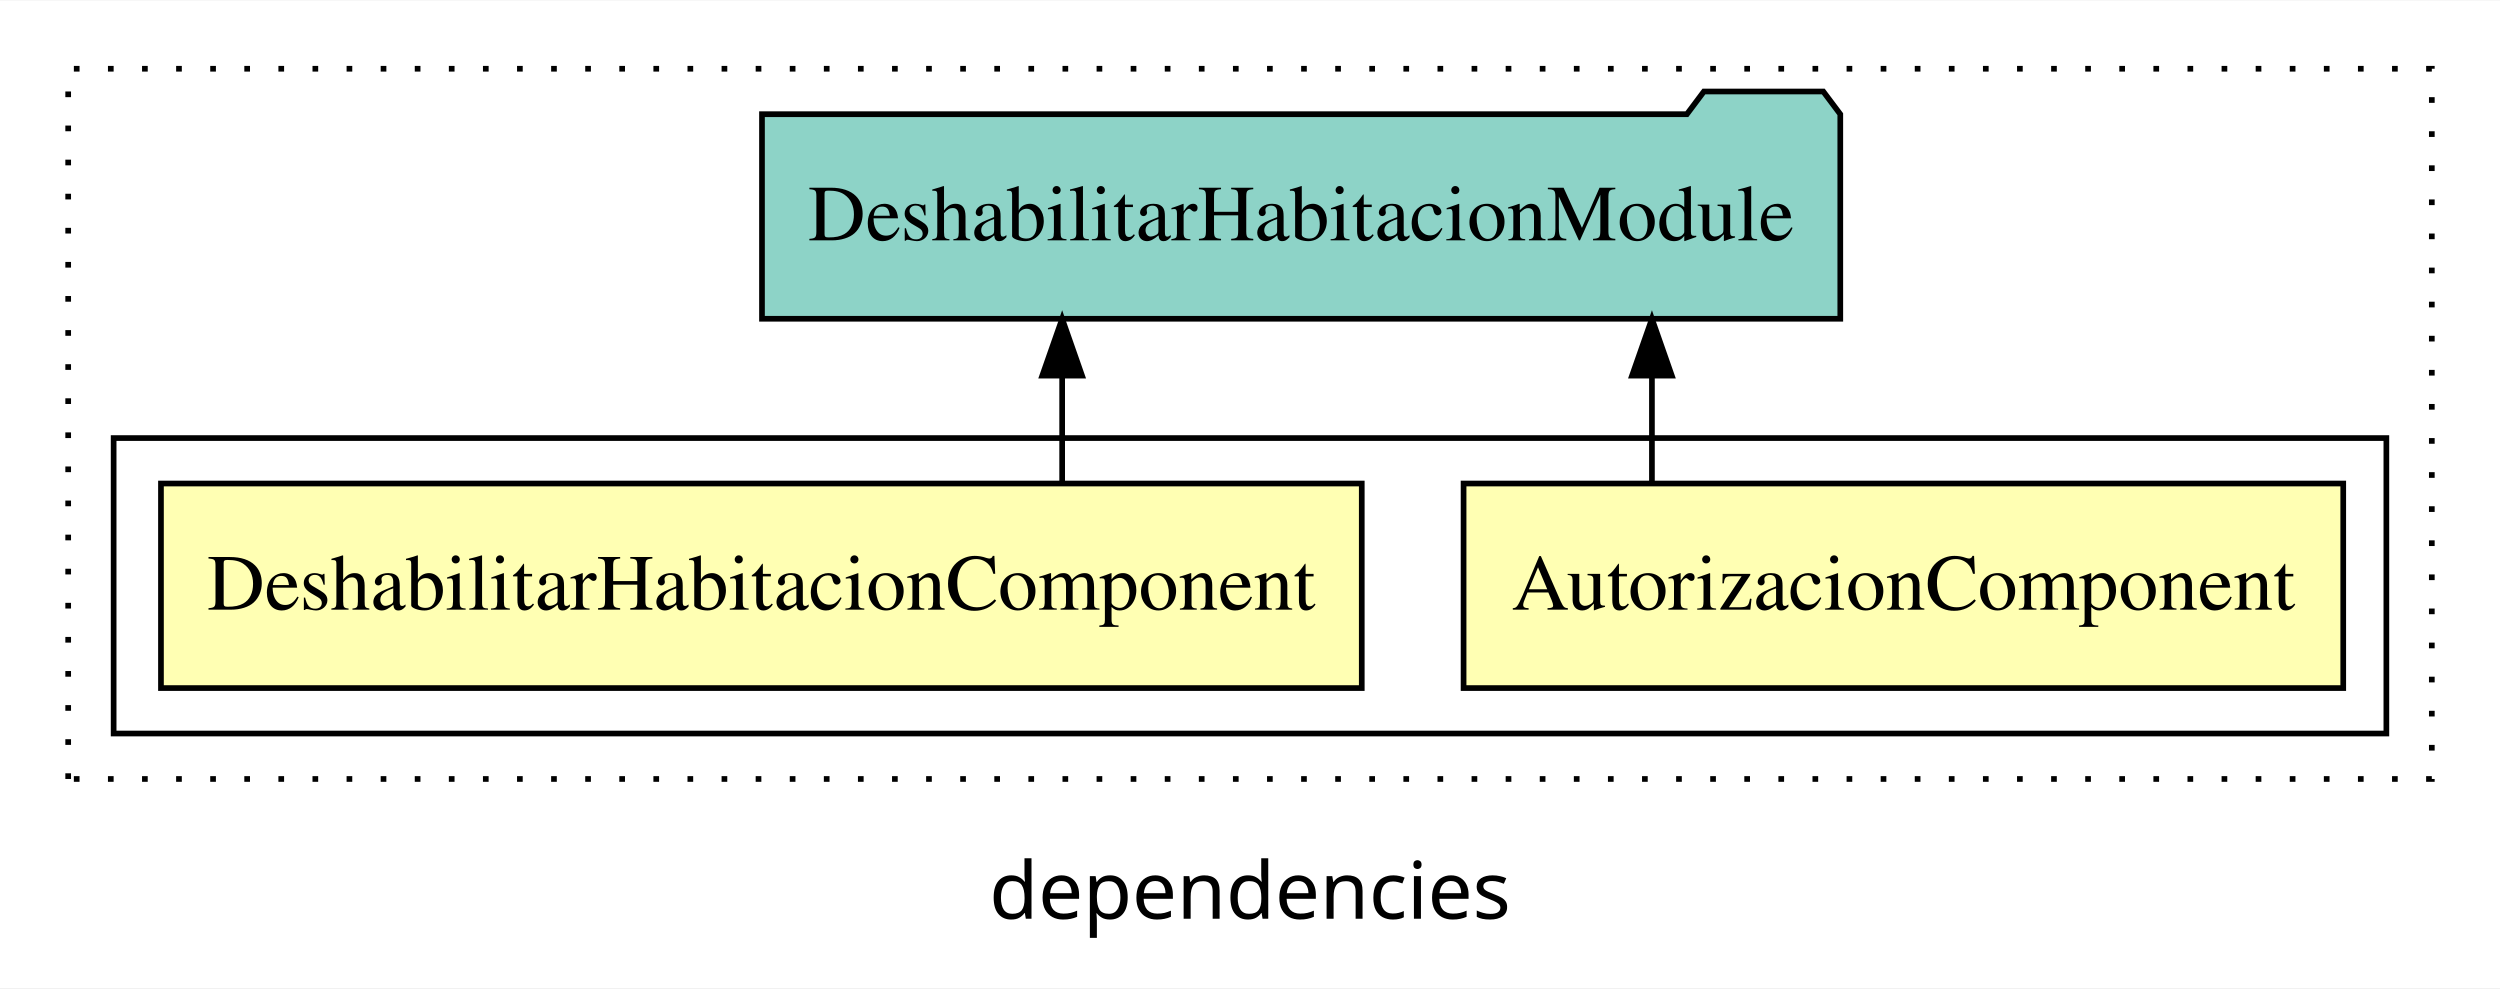
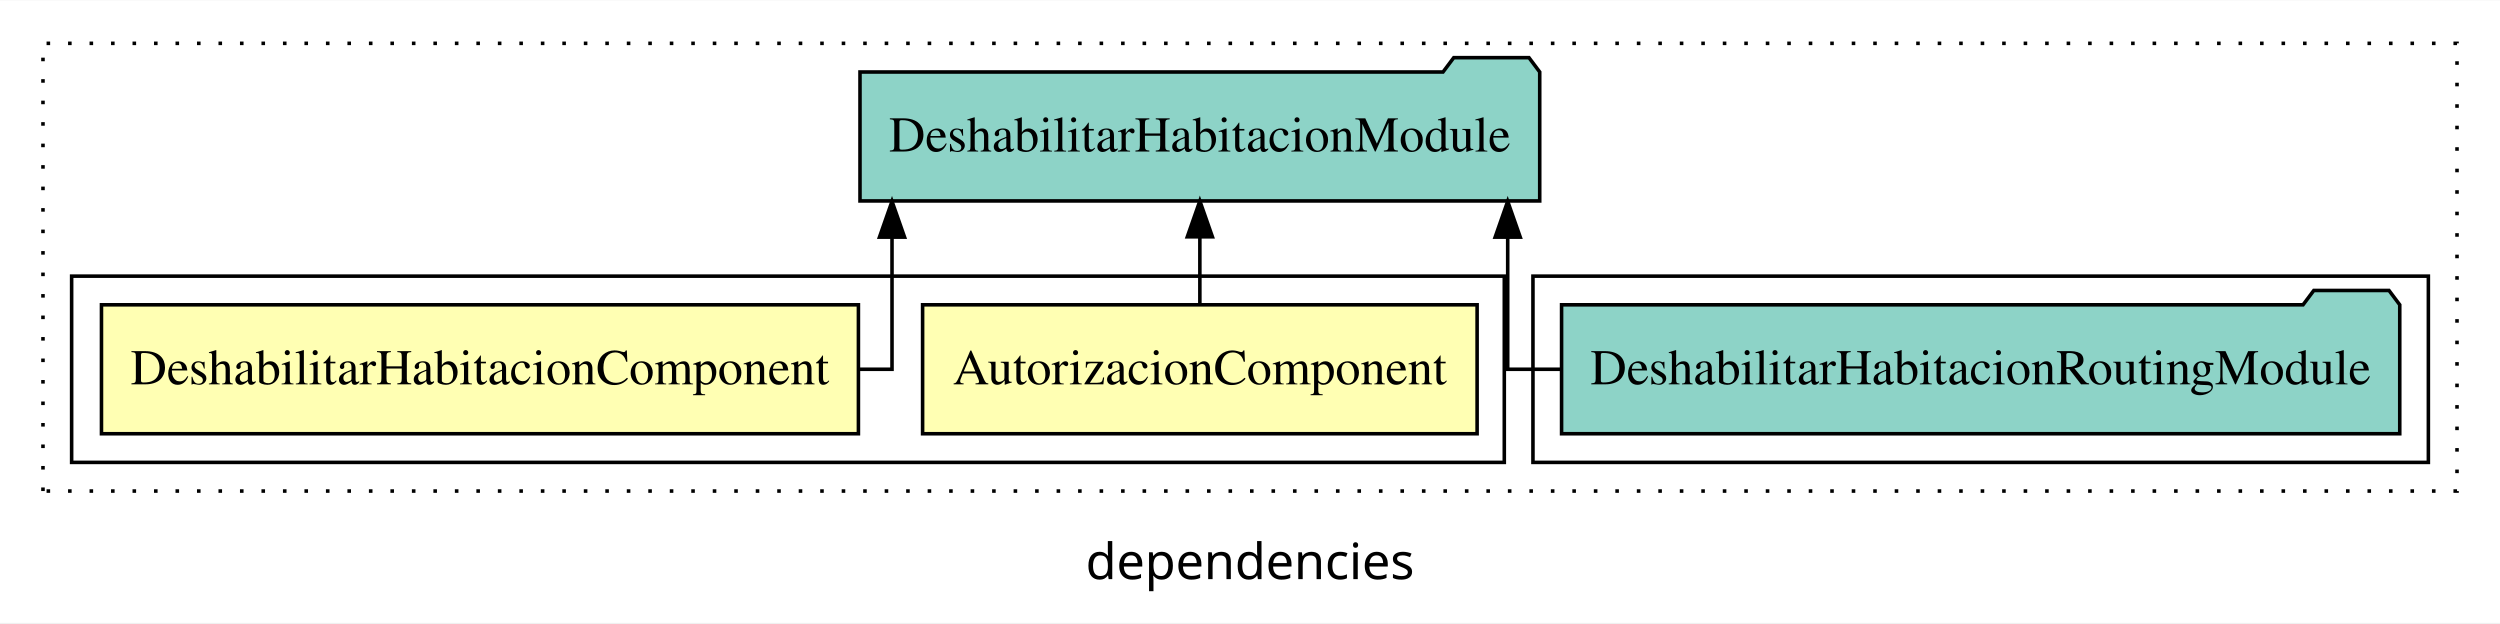
- <svg xmlns="http://www.w3.org/2000/svg" width="440pt" height="174pt" viewBox="0.00 0.00 440.00 173.80">
+ <svg xmlns="http://www.w3.org/2000/svg" width="698pt" height="174pt" viewBox="0.00 0.00 698.00 173.80">
  <g id="graph0" class="graph" transform="scale(1 1) rotate(0) translate(4 169.8)">
-     <polygon fill="white" stroke="transparent" points="-4,4 -4,-169.8 436,-169.8 436,4 -4,4" />
-     <text text-anchor="middle" x="216" y="-8.2" font-family="sans-serif" font-size="14.00">dependencies</text>
+     <polygon fill="white" stroke="transparent" points="-4,4 -4,-169.8 694,-169.8 694,4 -4,4" />
+     <text text-anchor="middle" x="345" y="-8.2" font-family="sans-serif" font-size="14.00">dependencies</text>
    <g id="clust1" class="cluster">
-       <polygon fill="none" stroke="black" stroke-dasharray="1,5" points="8,-32.8 8,-157.8 424,-157.8 424,-32.8 8,-32.8" />
+       <polygon fill="none" stroke="black" stroke-dasharray="1,5" points="8,-32.8 8,-157.8 682,-157.8 682,-32.8 8,-32.8" />
+     </g>
+     <g id="clust5" class="cluster">
+       <polygon fill="none" stroke="black" points="424,-40.8 424,-92.8 674,-92.8 674,-40.8 424,-40.8" />
    </g>
    <g id="clust2" class="cluster">
      <polygon fill="none" stroke="black" points="16,-40.8 16,-92.8 416,-92.8 416,-40.8 16,-40.8" />
    </g>
    <g id="node1" class="node">
      <polygon fill="#ffffb3" stroke="black" points="408.41,-84.8 253.59,-84.8 253.59,-48.8 408.41,-48.8 408.41,-84.8" />
      <text text-anchor="middle" x="331" y="-62.6" font-family="Times,serif" font-size="14.00">AutorizacionComponent</text>
    </g>
    <g id="node3" class="node">
-       <polygon fill="#8dd3c7" stroke="black" points="319.89,-149.8 316.89,-153.8 295.89,-153.8 292.89,-149.8 130.11,-149.8 130.11,-113.8 319.89,-113.8 319.89,-149.8" />
-       <text text-anchor="middle" x="225" y="-127.6" font-family="Times,serif" font-size="14.00">DeshabilitarHabitacionModule</text>
+       <polygon fill="#8dd3c7" stroke="black" points="425.89,-149.8 422.89,-153.8 401.89,-153.8 398.89,-149.8 236.11,-149.8 236.11,-113.8 425.89,-113.8 425.89,-149.8" />
+       <text text-anchor="middle" x="331" y="-127.6" font-family="Times,serif" font-size="14.00">DeshabilitarHabitacionModule</text>
    </g>
    <g id="edge1" class="edge">
-       <path fill="none" stroke="black" d="M286.74,-84.91C286.74,-84.91 286.74,-103.79 286.74,-103.79" />
-       <polygon fill="black" stroke="black" points="283.24,-103.79 286.74,-113.79 290.24,-103.79 283.24,-103.79" />
+       <path fill="none" stroke="black" d="M331,-84.91C331,-84.91 331,-103.79 331,-103.79" />
+       <polygon fill="black" stroke="black" points="327.5,-103.79 331,-113.79 334.5,-103.79 327.5,-103.79" />
    </g>
    <g id="node2" class="node">
      <polygon fill="#ffffb3" stroke="black" points="235.67,-84.8 24.33,-84.8 24.33,-48.8 235.67,-48.8 235.67,-84.8" />
      <text text-anchor="middle" x="130" y="-62.6" font-family="Times,serif" font-size="14.00">DeshabilitarHabitacionComponent</text>
    </g>
    <g id="edge2" class="edge">
-       <path fill="none" stroke="black" d="M182.94,-84.91C182.94,-84.91 182.94,-103.79 182.94,-103.79" />
-       <polygon fill="black" stroke="black" points="179.44,-103.79 182.94,-113.79 186.44,-103.79 179.44,-103.79" />
+       <path fill="none" stroke="black" d="M235.63,-66.8C241.49,-66.8 245.05,-66.8 245.05,-66.8 245.05,-66.8 245.05,-103.69 245.05,-103.69" />
+       <polygon fill="black" stroke="black" points="241.55,-103.69 245.05,-113.69 248.55,-103.69 241.55,-103.69" />
+     </g>
+     <g id="node4" class="node">
+       <polygon fill="#8dd3c7" stroke="black" points="666.01,-84.8 663.01,-88.8 642.01,-88.8 639.01,-84.8 431.99,-84.8 431.99,-48.8 666.01,-48.8 666.01,-84.8" />
+       <text text-anchor="middle" x="549" y="-62.6" font-family="Times,serif" font-size="14.00">DeshabilitarHabitacionRoutingModule</text>
+     </g>
+     <g id="edge3" class="edge">
+       <path fill="none" stroke="black" d="M431.84,-66.8C422.72,-66.8 416.95,-66.8 416.95,-66.8 416.95,-66.8 416.95,-103.69 416.95,-103.69" />
+       <polygon fill="black" stroke="black" points="413.45,-103.69 416.95,-113.69 420.45,-103.69 413.45,-103.69" />
    </g>
  </g>
</svg>
